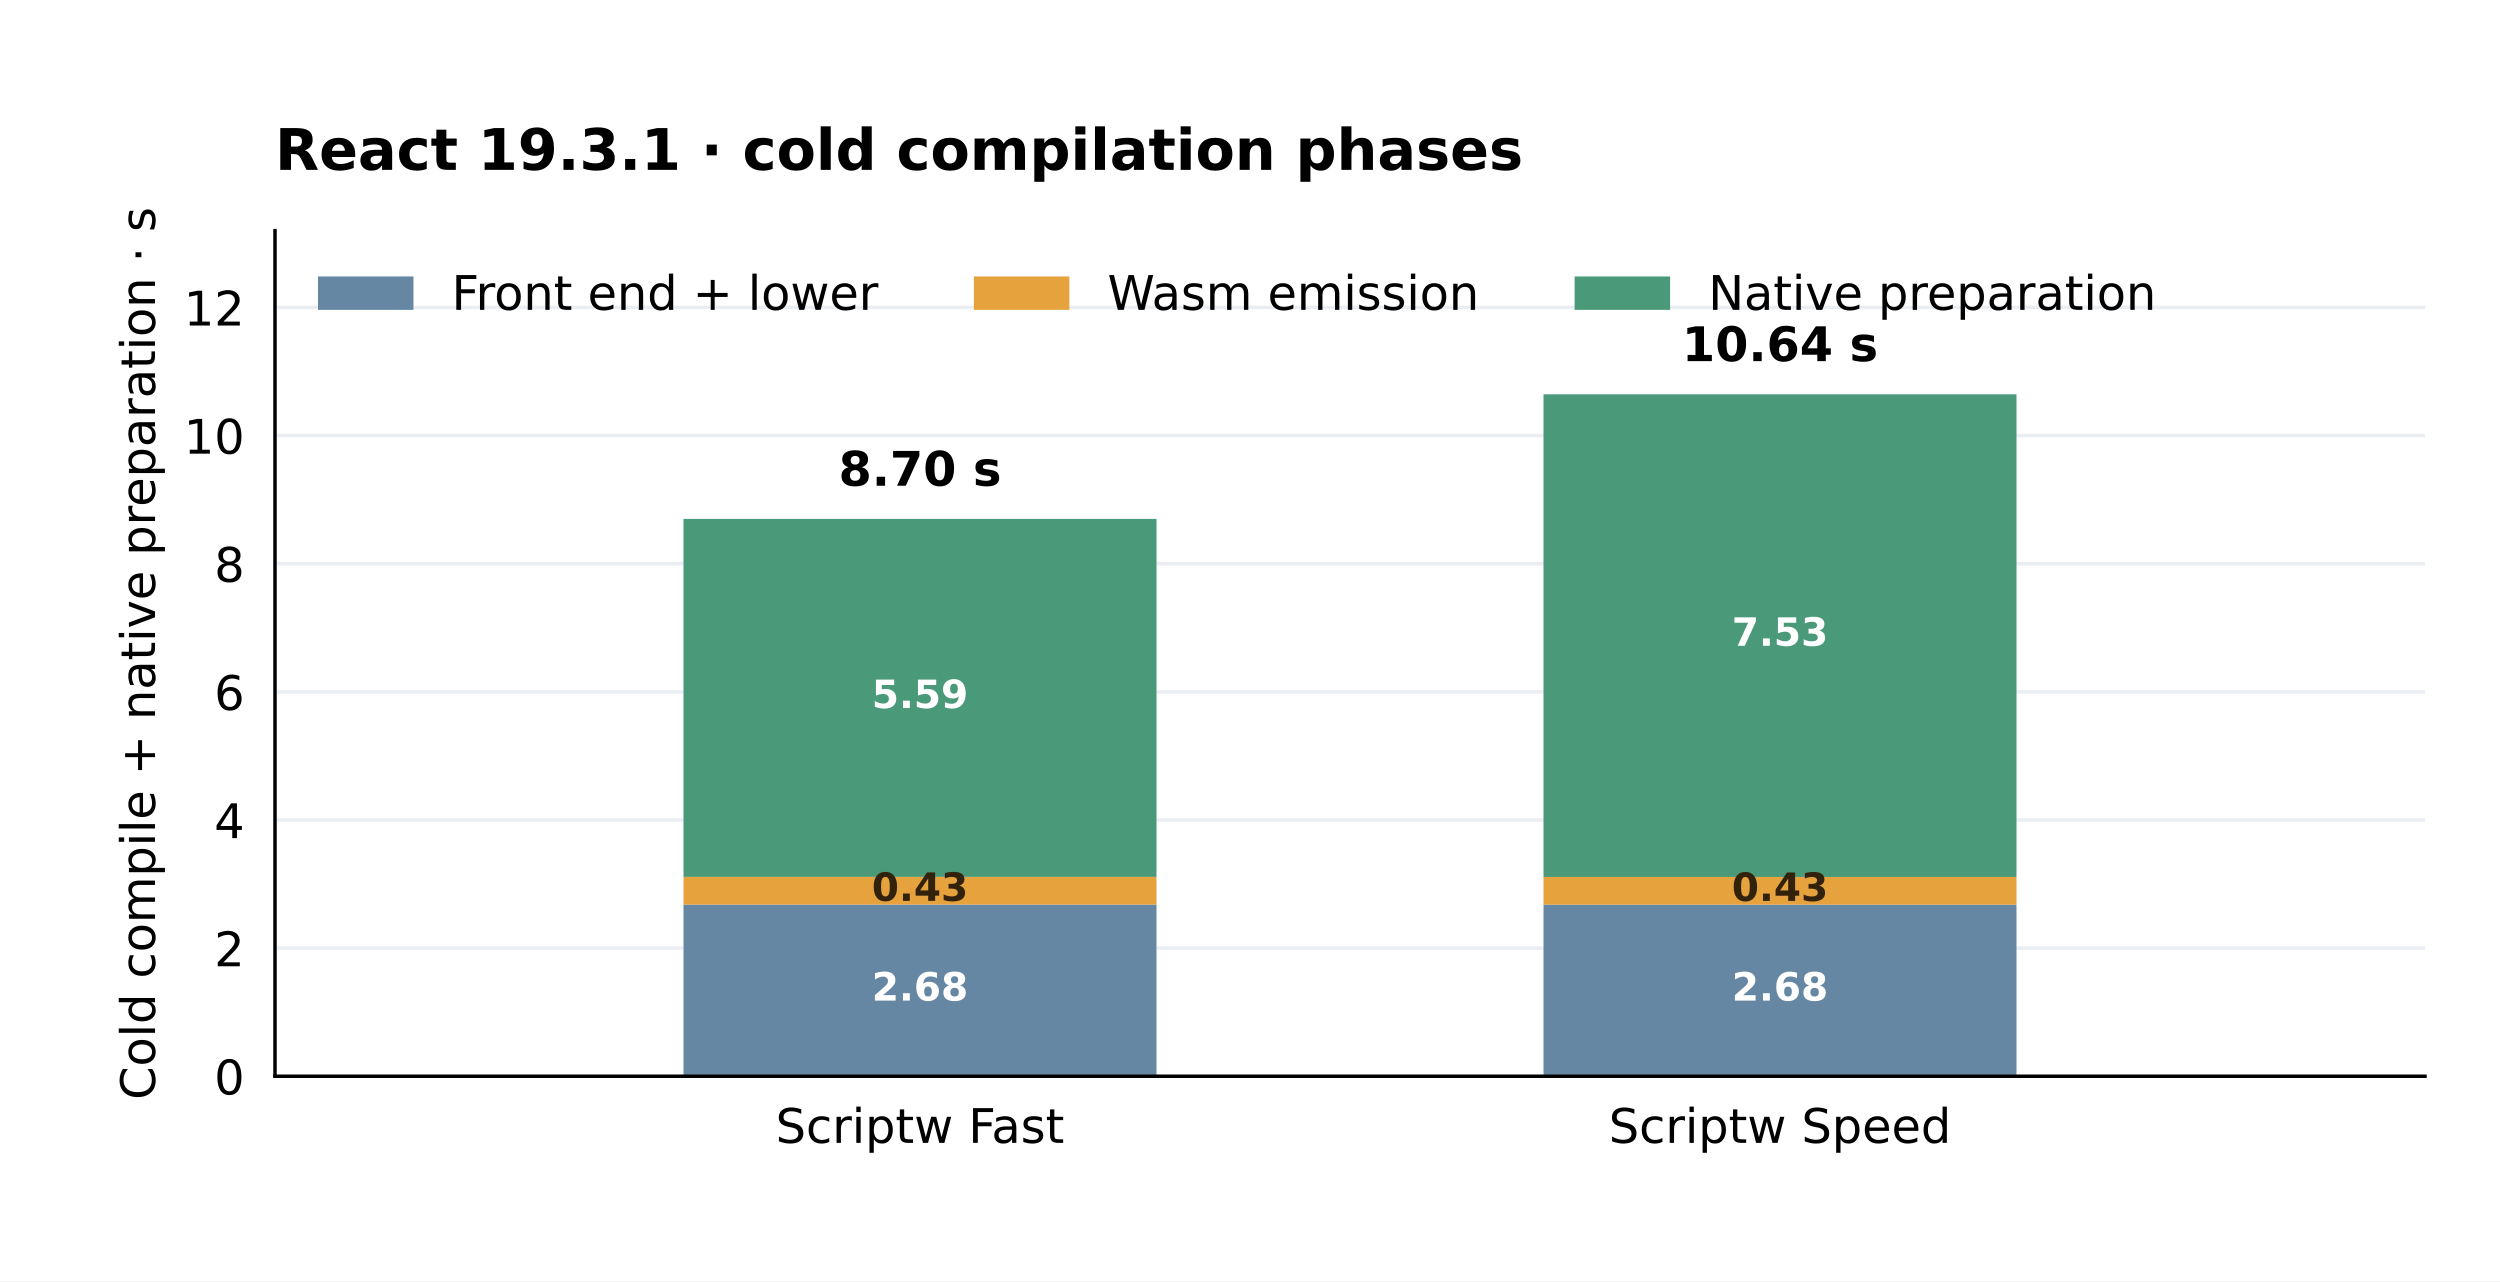
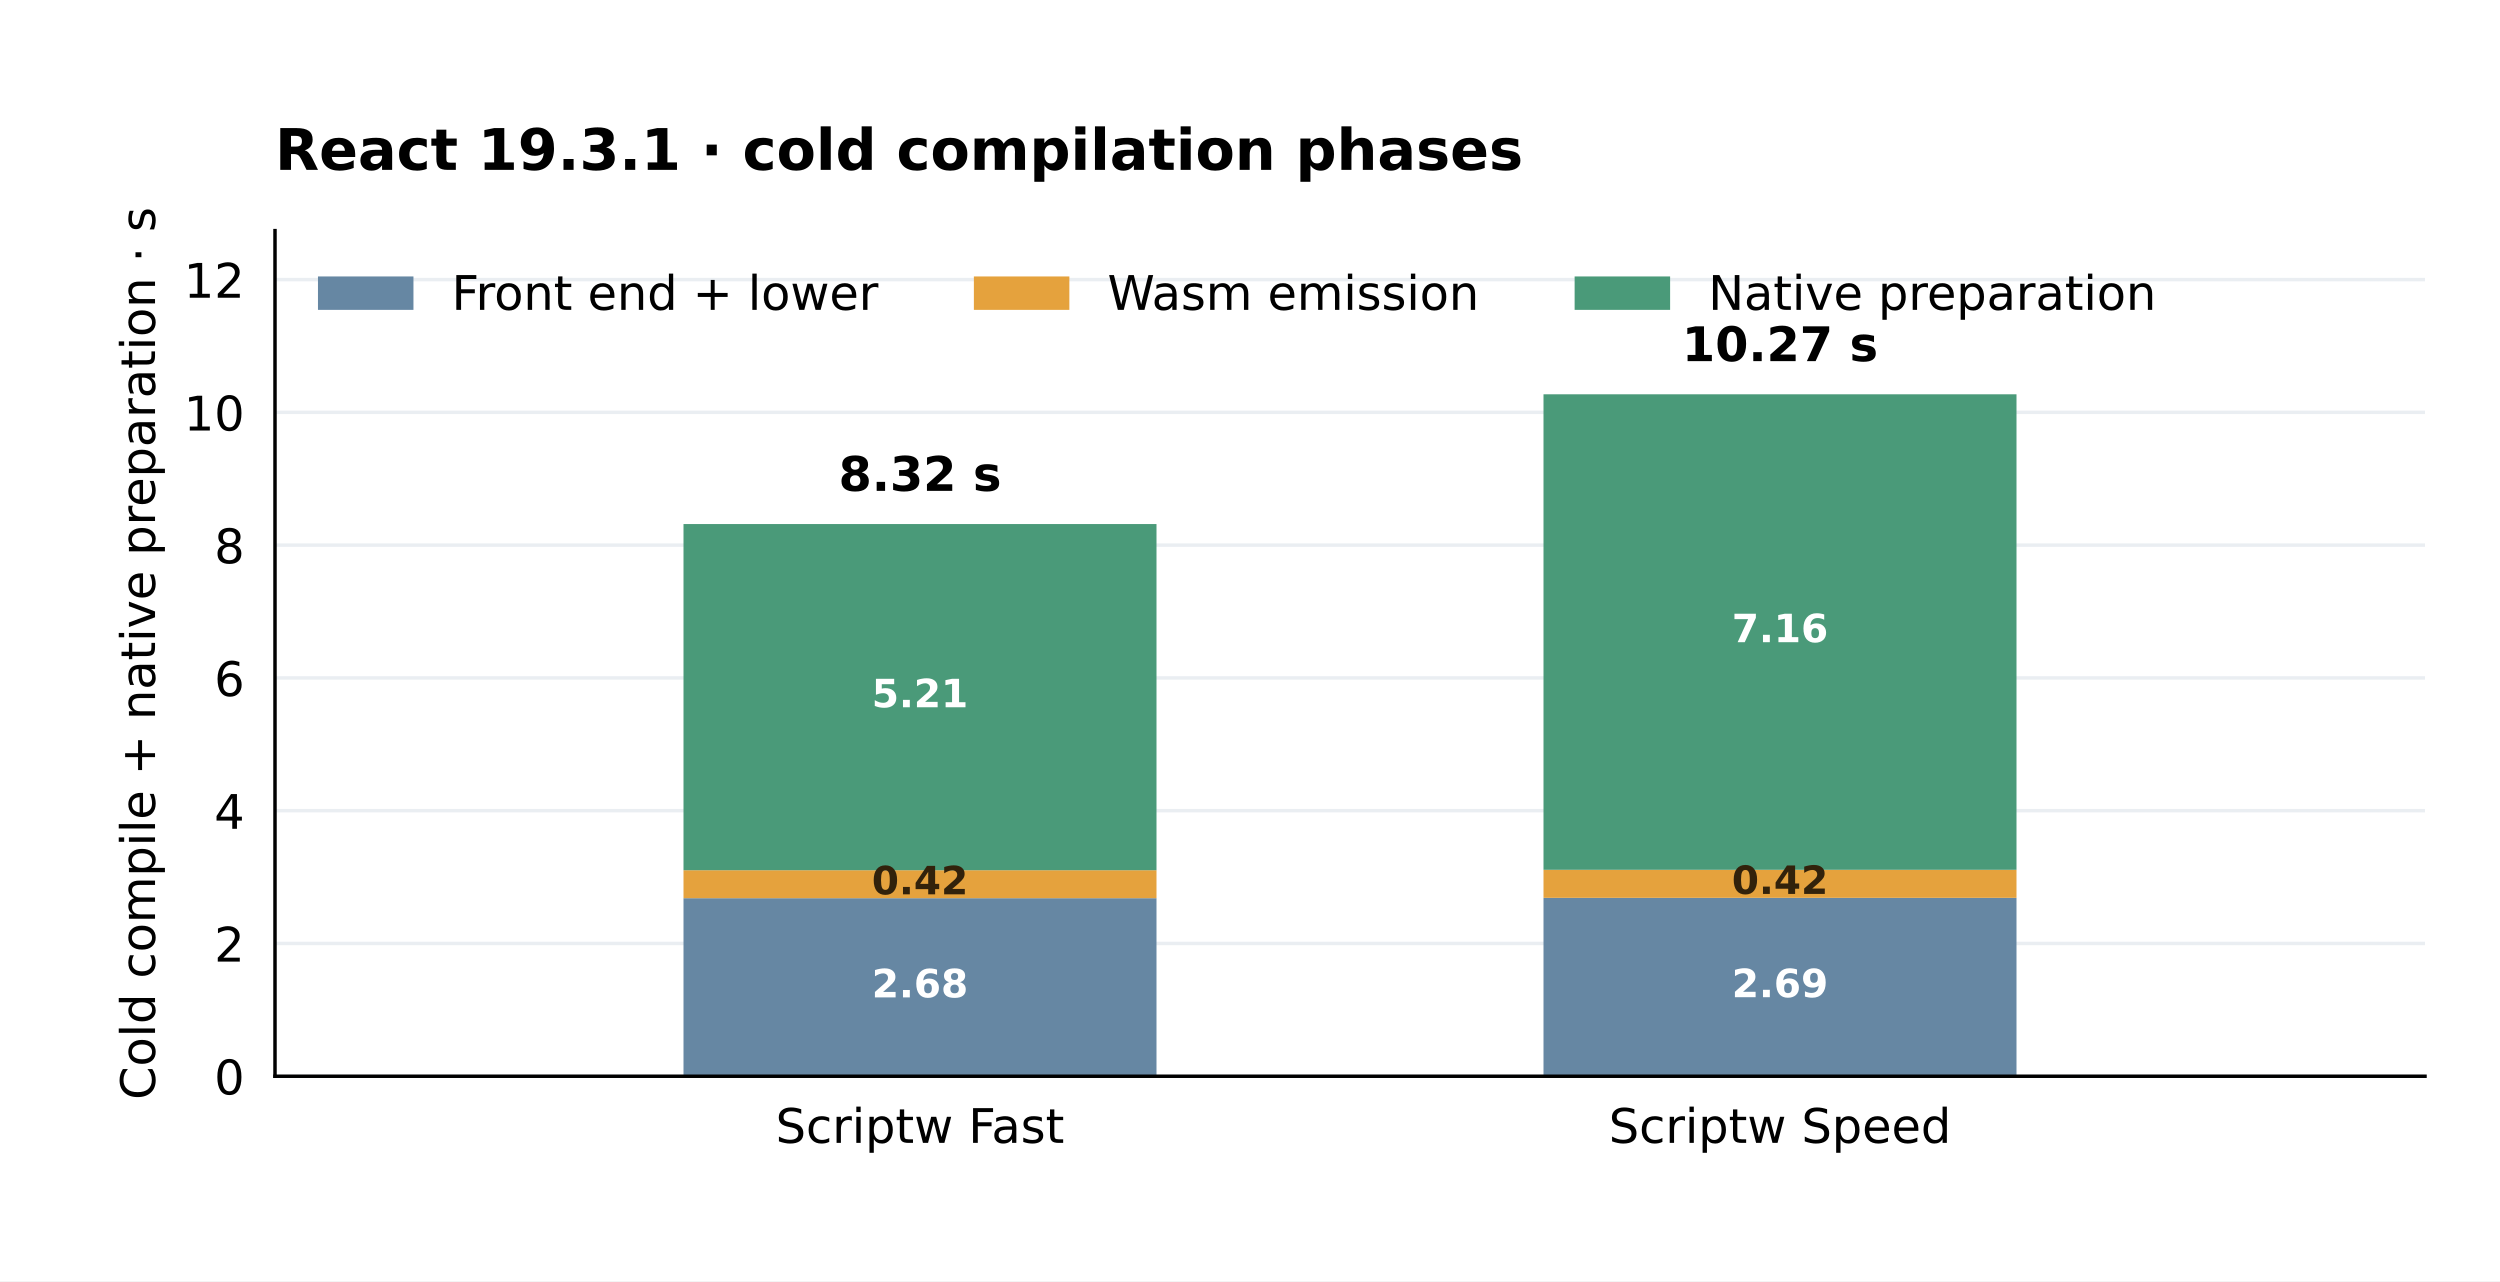
<svg xmlns="http://www.w3.org/2000/svg" width="576pt" height="295.2pt" viewBox="0 0 576 295.2" version="1.1">
  <defs>
    <style type="text/css">*{stroke-linejoin: round; stroke-linecap: butt}</style>
  </defs>
  <g id="figure_1">
    <g id="patch_1">
      <path d="M 0 295.2 L 576 295.2 L 576 0 L 0 0 z " style="fill: #ffffff" />
    </g>
    <g id="axes_1">
      <g id="patch_2">
        <path d="M 63.36 247.968 L 558.72 247.968 L 558.72 53.136 L 63.36 53.136 z " style="fill: #ffffff" />
      </g>
      <g id="matplotlib.axis_1">
        <g id="xtick_1">
          <g id="line2d_1" />
          <g id="text_1">
            <text style="font-size: 11px; font-family: 'DejaVu Sans'; text-anchor: middle" x="211.968" y="263.326" transform="rotate(-0 211.968 263.3263)">Scriptw Fast</text>
          </g>
        </g>
        <g id="xtick_2">
          <g id="line2d_2" />
          <g id="text_2">
            <text style="font-size: 11px; font-family: 'DejaVu Sans'; text-anchor: middle" x="410.112" y="263.326" transform="rotate(-0 410.112 263.3263)">Scriptw Speed</text>
          </g>
        </g>
      </g>
      <g id="matplotlib.axis_2">
        <g id="ytick_1">
          <g id="line2d_3">
            <path d="M 63.36 247.968 L 558.72 247.968 " clip-path="url(#pc5acb95793)" style="fill: none; stroke: #eaeef2; stroke-width: 0.8; stroke-linecap: square" />
          </g>
          <g id="line2d_4" />
          <g id="text_3">
            <text style="font-size: 11px; font-family: 'DejaVu Sans'; text-anchor: end" x="56.36" y="252.147" transform="rotate(-0 56.36 252.1467)">0</text>
          </g>
        </g>
        <g id="ytick_2">
          <g id="line2d_5">
-             <path d="M 63.36 218.445 L 558.72 218.445 " clip-path="url(#pc5acb95793)" style="fill: none; stroke: #eaeef2; stroke-width: 0.8; stroke-linecap: square" />
+             <path d="M 63.36 217.376 L 558.72 217.376 " clip-path="url(#pc5acb95793)" style="fill: none; stroke: #eaeef2; stroke-width: 0.8; stroke-linecap: square" />
          </g>
          <g id="line2d_6" />
          <g id="text_4">
-             <text style="font-size: 11px; font-family: 'DejaVu Sans'; text-anchor: end" x="56.36" y="222.624" transform="rotate(-0 56.36 222.6238)">2</text>
+             <text style="font-size: 11px; font-family: 'DejaVu Sans'; text-anchor: end" x="56.36" y="221.555" transform="rotate(-0 56.36 221.5546)">2</text>
          </g>
        </g>
        <g id="ytick_3">
          <g id="line2d_7">
-             <path d="M 63.36 188.922 L 558.72 188.922 " clip-path="url(#pc5acb95793)" style="fill: none; stroke: #eaeef2; stroke-width: 0.8; stroke-linecap: square" />
+             <path d="M 63.36 186.784 L 558.72 186.784 " clip-path="url(#pc5acb95793)" style="fill: none; stroke: #eaeef2; stroke-width: 0.8; stroke-linecap: square" />
          </g>
          <g id="line2d_8" />
          <g id="text_5">
-             <text style="font-size: 11px; font-family: 'DejaVu Sans'; text-anchor: end" x="56.36" y="193.101" transform="rotate(-0 56.36 193.1009)">4</text>
+             <text style="font-size: 11px; font-family: 'DejaVu Sans'; text-anchor: end" x="56.36" y="190.962" transform="rotate(-0 56.36 190.9624)">4</text>
          </g>
        </g>
        <g id="ytick_4">
          <g id="line2d_9">
-             <path d="M 63.36 159.399 L 558.72 159.399 " clip-path="url(#pc5acb95793)" style="fill: none; stroke: #eaeef2; stroke-width: 0.8; stroke-linecap: square" />
+             <path d="M 63.36 156.192 L 558.72 156.192 " clip-path="url(#pc5acb95793)" style="fill: none; stroke: #eaeef2; stroke-width: 0.8; stroke-linecap: square" />
          </g>
          <g id="line2d_10" />
          <g id="text_6">
-             <text style="font-size: 11px; font-family: 'DejaVu Sans'; text-anchor: end" x="56.36" y="163.578" transform="rotate(-0 56.36 163.5781)">6</text>
+             <text style="font-size: 11px; font-family: 'DejaVu Sans'; text-anchor: end" x="56.36" y="160.37" transform="rotate(-0 56.36 160.3703)">6</text>
          </g>
        </g>
        <g id="ytick_5">
          <g id="line2d_11">
-             <path d="M 63.36 129.876 L 558.72 129.876 " clip-path="url(#pc5acb95793)" style="fill: none; stroke: #eaeef2; stroke-width: 0.8; stroke-linecap: square" />
+             <path d="M 63.36 125.599 L 558.72 125.599 " clip-path="url(#pc5acb95793)" style="fill: none; stroke: #eaeef2; stroke-width: 0.8; stroke-linecap: square" />
          </g>
          <g id="line2d_12" />
          <g id="text_7">
-             <text style="font-size: 11px; font-family: 'DejaVu Sans'; text-anchor: end" x="56.36" y="134.055" transform="rotate(-0 56.36 134.0552)">8</text>
+             <text style="font-size: 11px; font-family: 'DejaVu Sans'; text-anchor: end" x="56.36" y="129.778" transform="rotate(-0 56.36 129.7782)">8</text>
          </g>
        </g>
        <g id="ytick_6">
          <g id="line2d_13">
-             <path d="M 63.36 100.354 L 558.72 100.354 " clip-path="url(#pc5acb95793)" style="fill: none; stroke: #eaeef2; stroke-width: 0.8; stroke-linecap: square" />
+             <path d="M 63.36 95.007 L 558.72 95.007 " clip-path="url(#pc5acb95793)" style="fill: none; stroke: #eaeef2; stroke-width: 0.8; stroke-linecap: square" />
          </g>
          <g id="line2d_14" />
          <g id="text_8">
-             <text style="font-size: 11px; font-family: 'DejaVu Sans'; text-anchor: end" x="56.36" y="104.532" transform="rotate(-0 56.36 104.5323)">10</text>
+             <text style="font-size: 11px; font-family: 'DejaVu Sans'; text-anchor: end" x="56.36" y="99.186" transform="rotate(-0 56.36 99.18603)">10</text>
          </g>
        </g>
        <g id="ytick_7">
          <g id="line2d_15">
-             <path d="M 63.36 70.831 L 558.72 70.831 " clip-path="url(#pc5acb95793)" style="fill: none; stroke: #eaeef2; stroke-width: 0.8; stroke-linecap: square" />
+             <path d="M 63.36 64.415 L 558.72 64.415 " clip-path="url(#pc5acb95793)" style="fill: none; stroke: #eaeef2; stroke-width: 0.8; stroke-linecap: square" />
          </g>
          <g id="line2d_16" />
          <g id="text_9">
-             <text style="font-size: 11px; font-family: 'DejaVu Sans'; text-anchor: end" x="56.36" y="75.009" transform="rotate(-0 56.36 75.00942)">12</text>
+             <text style="font-size: 11px; font-family: 'DejaVu Sans'; text-anchor: end" x="56.36" y="68.594" transform="rotate(-0 56.36 68.5939)">12</text>
          </g>
        </g>
        <g id="text_10">
          <text style="font-size: 11px; font-family: 'DejaVu Sans'; text-anchor: middle" x="35.72" y="150.552" transform="rotate(-90 35.71992 150.552)">Cold compile + native preparation · s</text>
        </g>
      </g>
      <g id="patch_3">
-         <path d="M 157.478 247.968 L 266.458 247.968 L 266.458 208.417 L 157.478 208.417 z " clip-path="url(#pc5acb95793)" style="fill: #6687a3" />
+         <path d="M 157.478 247.968 L 266.458 247.968 L 266.458 206.94 L 157.478 206.94 z " clip-path="url(#pc5acb95793)" style="fill: #6687a3" />
      </g>
      <g id="patch_4">
-         <path d="M 157.478 208.417 L 266.458 208.417 L 266.458 202.037 L 157.478 202.037 z " clip-path="url(#pc5acb95793)" style="fill: #e5a23d" />
+         <path d="M 157.478 206.94 L 266.458 206.94 L 266.458 200.497 L 157.478 200.497 z " clip-path="url(#pc5acb95793)" style="fill: #e5a23d" />
      </g>
      <g id="patch_5">
-         <path d="M 157.478 202.037 L 266.458 202.037 L 266.458 119.555 L 157.478 119.555 z " clip-path="url(#pc5acb95793)" style="fill: #4a9a79" />
+         <path d="M 157.478 200.497 L 266.458 200.497 L 266.458 120.74 L 157.478 120.74 z " clip-path="url(#pc5acb95793)" style="fill: #4a9a79" />
      </g>
      <g id="patch_6">
-         <path d="M 355.622 247.968 L 464.602 247.968 L 464.602 208.435 L 355.622 208.435 z " clip-path="url(#pc5acb95793)" style="fill: #6687a3" />
+         <path d="M 355.622 247.968 L 464.602 247.968 L 464.602 206.862 L 355.622 206.862 z " clip-path="url(#pc5acb95793)" style="fill: #6687a3" />
      </g>
      <g id="patch_7">
-         <path d="M 355.622 208.435 L 464.602 208.435 L 464.602 202.054 L 355.622 202.054 z " clip-path="url(#pc5acb95793)" style="fill: #e5a23d" />
+         <path d="M 355.622 206.862 L 464.602 206.862 L 464.602 200.401 L 355.622 200.401 z " clip-path="url(#pc5acb95793)" style="fill: #e5a23d" />
      </g>
      <g id="patch_8">
-         <path d="M 355.622 202.054 L 464.602 202.054 L 464.602 90.845 L 355.622 90.845 z " clip-path="url(#pc5acb95793)" style="fill: #4a9a79" />
+         <path d="M 355.622 200.401 L 464.602 200.401 L 464.602 90.845 L 355.622 90.845 z " clip-path="url(#pc5acb95793)" style="fill: #4a9a79" />
      </g>
      <g id="patch_9">
        <path d="M 63.36 247.968 L 63.36 53.136 " style="fill: none; stroke: #000000; stroke-width: 0.8; stroke-linejoin: miter; stroke-linecap: square" />
      </g>
      <g id="patch_10">
        <path d="M 63.36 247.968 L 558.72 247.968 " style="fill: none; stroke: #000000; stroke-width: 0.8; stroke-linejoin: miter; stroke-linecap: square" />
      </g>
      <g id="text_11">
-         <text style="font-weight: 700; font-size: 9px; font-family: 'DejaVu Sans'; text-anchor: middle; fill: #ffffff" x="211.968" y="230.53" transform="rotate(-0 211.968 230.5302)">2.68</text>
+         <text style="font-weight: 700; font-size: 9px; font-family: 'DejaVu Sans'; text-anchor: middle; fill: #ffffff" x="211.968" y="229.792" transform="rotate(-0 211.968 229.7919)">2.68</text>
      </g>
      <g id="text_12">
-         <text style="font-weight: 700; font-size: 9px; font-family: 'DejaVu Sans'; text-anchor: middle; fill: #32220b" x="211.968" y="207.565" transform="rotate(-0 211.968 207.5648)">0.43</text>
+         <text style="font-weight: 700; font-size: 9px; font-family: 'DejaVu Sans'; text-anchor: middle; fill: #32220b" x="211.968" y="206.057" transform="rotate(-0 211.968 206.0567)">0.42</text>
      </g>
      <g id="text_13">
-         <text style="font-weight: 700; font-size: 9px; font-family: 'DejaVu Sans'; text-anchor: middle; fill: #ffffff" x="211.968" y="163.134" transform="rotate(-0 211.968 163.134)">5.59</text>
+         <text style="font-weight: 700; font-size: 9px; font-family: 'DejaVu Sans'; text-anchor: middle; fill: #ffffff" x="211.968" y="162.956" transform="rotate(-0 211.968 162.9564)">5.21</text>
      </g>
      <g id="text_14">
-         <text style="font-weight: 700; font-size: 9px; font-family: 'DejaVu Sans'; text-anchor: middle; fill: #ffffff" x="410.112" y="230.539" transform="rotate(-0 410.112 230.5392)">2.68</text>
+         <text style="font-weight: 700; font-size: 9px; font-family: 'DejaVu Sans'; text-anchor: middle; fill: #ffffff" x="410.112" y="229.753" transform="rotate(-0 410.112 229.7529)">2.69</text>
      </g>
      <g id="text_15">
-         <text style="font-weight: 700; font-size: 9px; font-family: 'DejaVu Sans'; text-anchor: middle; fill: #32220b" x="410.112" y="207.582" transform="rotate(-0 410.112 207.5823)">0.43</text>
+         <text style="font-weight: 700; font-size: 9px; font-family: 'DejaVu Sans'; text-anchor: middle; fill: #32220b" x="410.112" y="205.969" transform="rotate(-0 410.112 205.9695)">0.42</text>
      </g>
      <g id="text_16">
-         <text style="font-weight: 700; font-size: 9px; font-family: 'DejaVu Sans'; text-anchor: middle; fill: #ffffff" x="410.112" y="148.788" transform="rotate(-0 410.112 148.7877)">7.53</text>
+         <text style="font-weight: 700; font-size: 9px; font-family: 'DejaVu Sans'; text-anchor: middle; fill: #ffffff" x="410.112" y="147.961" transform="rotate(-0 410.112 147.9612)">7.16</text>
      </g>
      <g id="text_17">
-         <text style="font-weight: 700; font-size: 11px; font-family: 'DejaVu Sans'; text-anchor: middle" x="211.968" y="111.912" transform="rotate(-0 211.968 111.9123)">8.70 s</text>
+         <text style="font-weight: 700; font-size: 11px; font-family: 'DejaVu Sans'; text-anchor: middle" x="211.968" y="113.097" transform="rotate(-0 211.968 113.097)">8.32 s</text>
      </g>
      <g id="text_18">
-         <text style="font-weight: 700; font-size: 11px; font-family: 'DejaVu Sans'; text-anchor: middle" x="410.112" y="83.203" transform="rotate(-0 410.112 83.20284)">10.64 s</text>
+         <text style="font-weight: 700; font-size: 11px; font-family: 'DejaVu Sans'; text-anchor: middle" x="410.112" y="83.203" transform="rotate(-0 410.112 83.20284)">10.27 s</text>
      </g>
      <g id="text_19">
        <text style="font-weight: 700; font-size: 13.2px; font-family: 'DejaVu Sans'; text-anchor: start" x="63.36" y="39.136" transform="rotate(-0 63.36 39.136)">React 19.3.1 · cold compilation phases</text>
      </g>
      <g id="legend_1">
        <g id="patch_11">
          <path d="M 73.26 71.394 L 95.26 71.394 L 95.26 63.694 L 73.26 63.694 z " style="fill: #6687a3" />
        </g>
        <g id="text_20">
          <text style="font-size: 11px; font-family: 'DejaVu Sans'; text-anchor: start" x="104.06" y="71.394" transform="rotate(-0 104.06 71.39428)">Front end + lower</text>
        </g>
        <g id="patch_12">
          <path d="M 224.381 71.394 L 246.381 71.394 L 246.381 63.694 L 224.381 63.694 z " style="fill: #e5a23d" />
        </g>
        <g id="text_21">
          <text style="font-size: 11px; font-family: 'DejaVu Sans'; text-anchor: start" x="255.181" y="71.394" transform="rotate(-0 255.1811 71.39428)">Wasm emission</text>
        </g>
        <g id="patch_13">
          <path d="M 362.794 71.394 L 384.794 71.394 L 384.794 63.694 L 362.794 63.694 z " style="fill: #4a9a79" />
        </g>
        <g id="text_22">
          <text style="font-size: 11px; font-family: 'DejaVu Sans'; text-anchor: start" x="393.594" y="71.394" transform="rotate(-0 393.5938 71.39428)">Native preparation</text>
        </g>
      </g>
    </g>
  </g>
  <defs>
    <clipPath id="pc5acb95793">
      <rect x="63.36" y="53.136" width="495.36" height="194.832" />
    </clipPath>
  </defs>
</svg>
